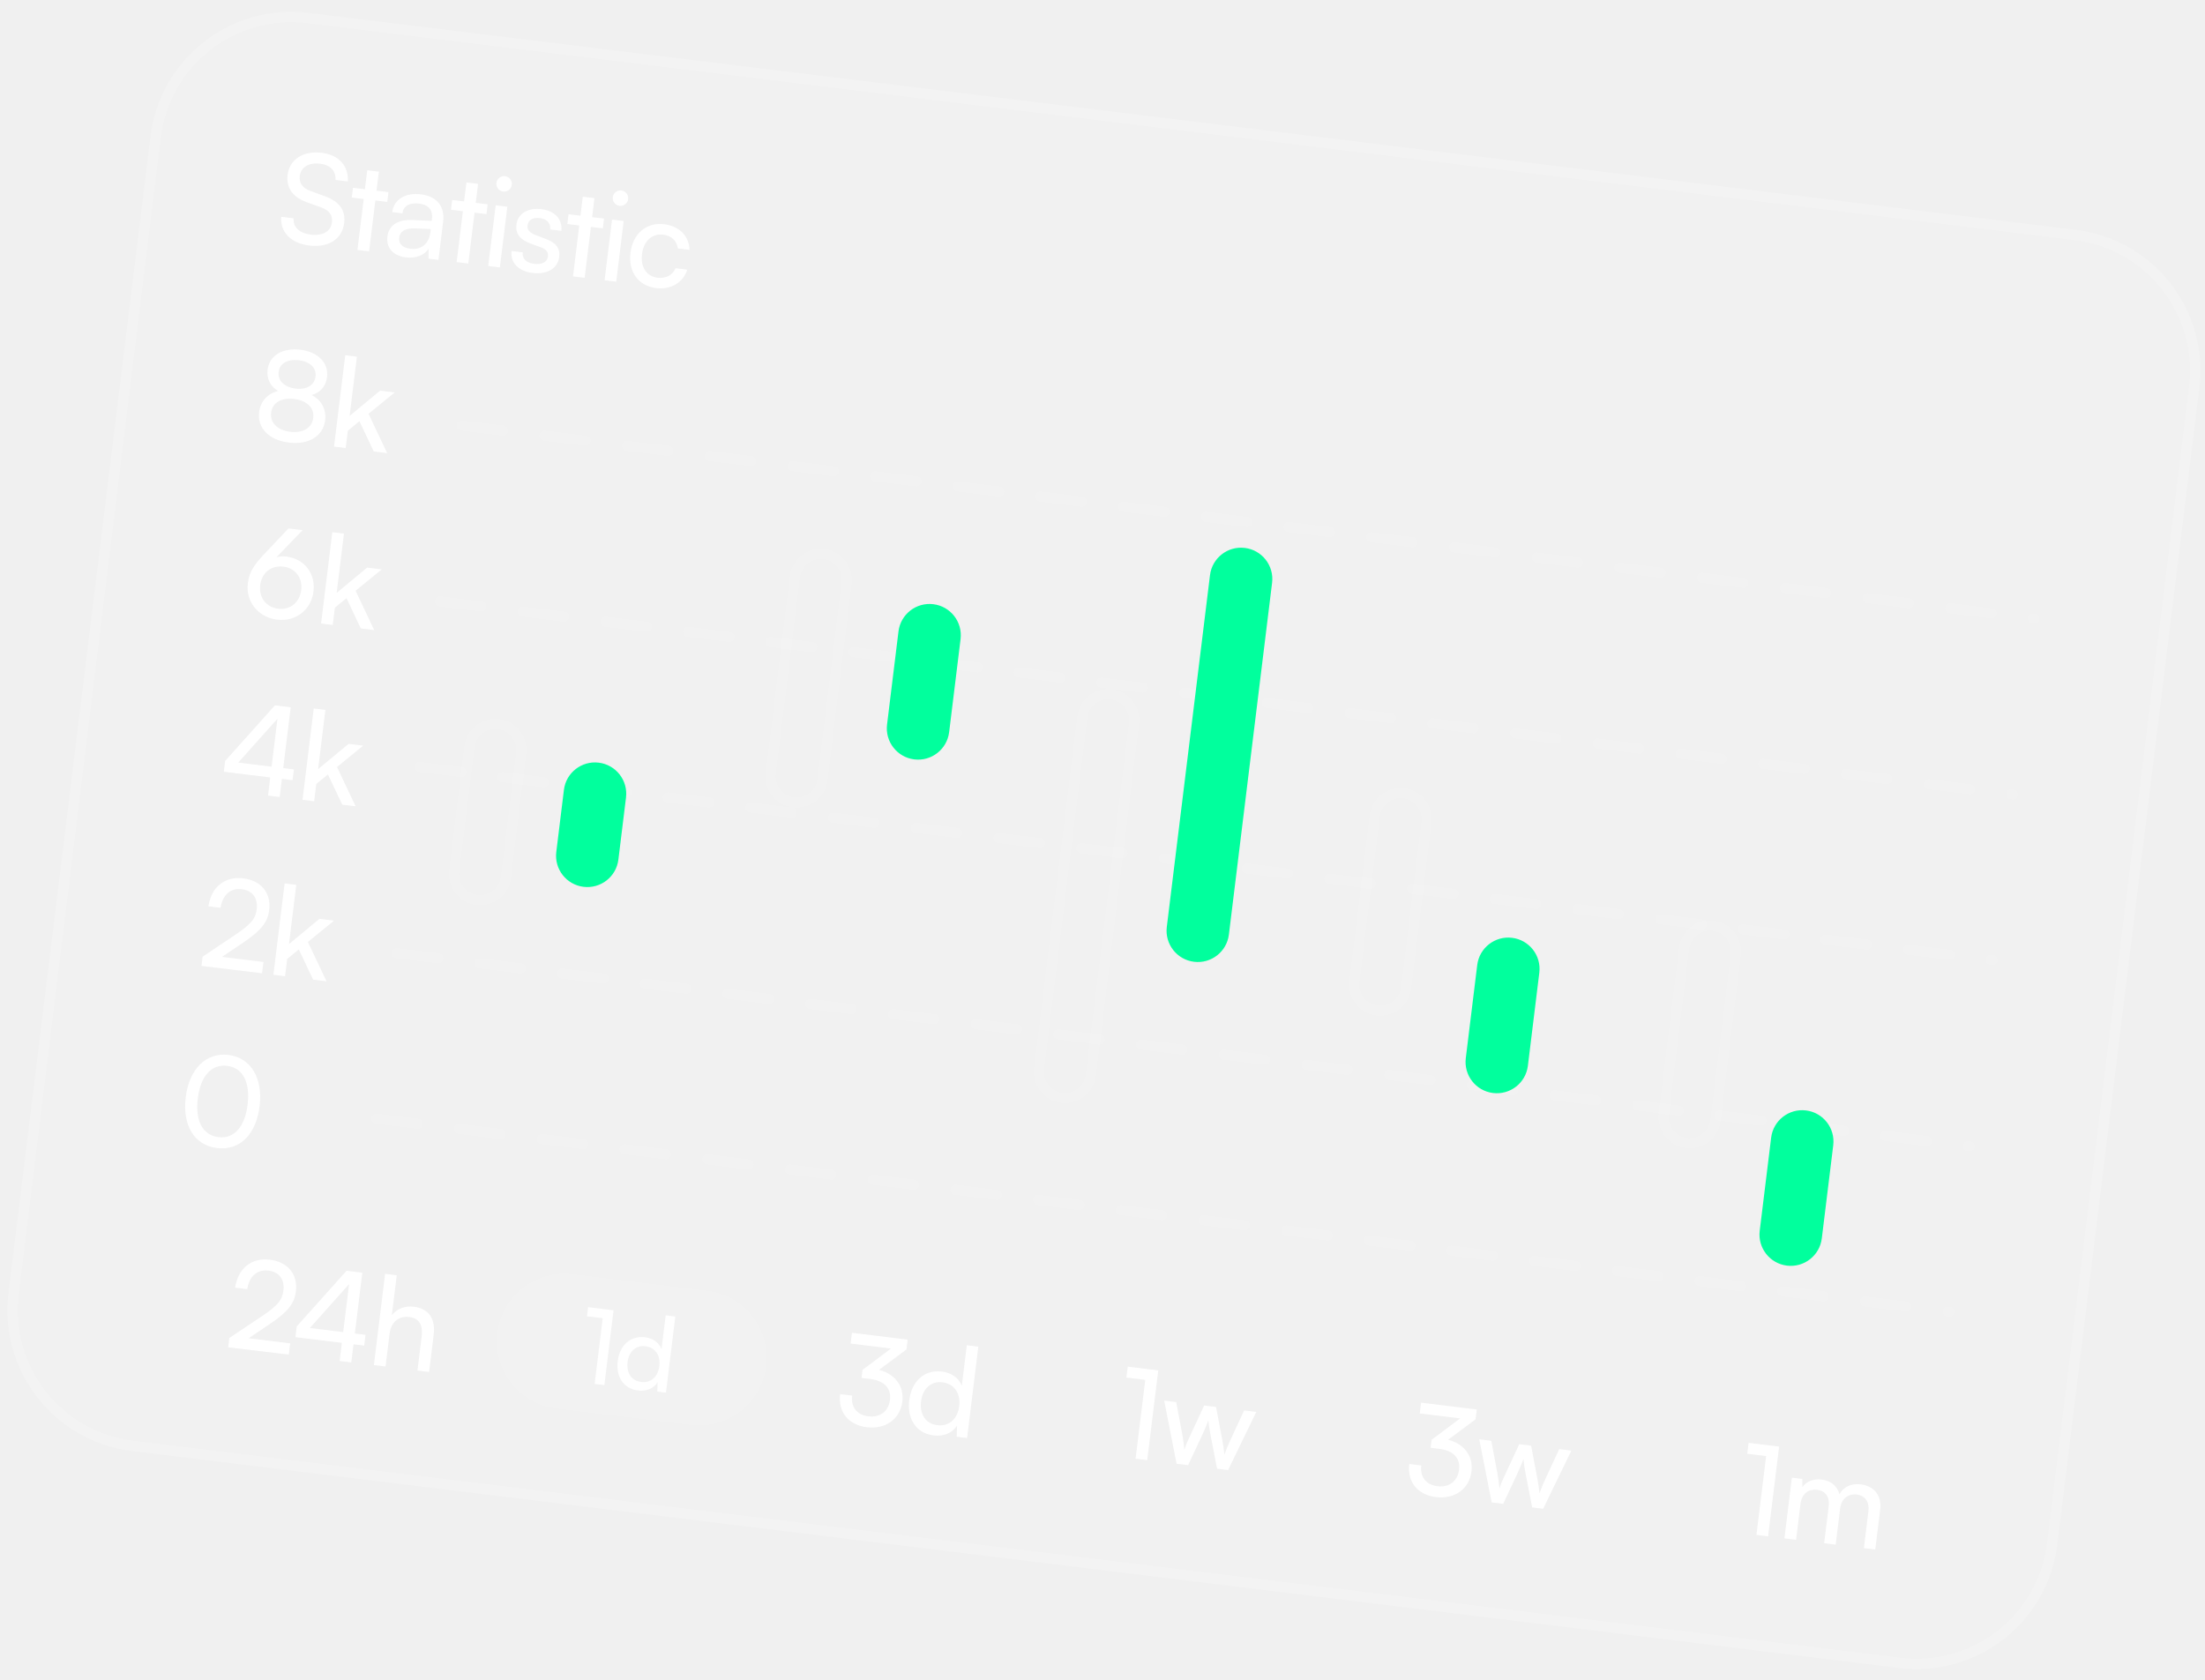
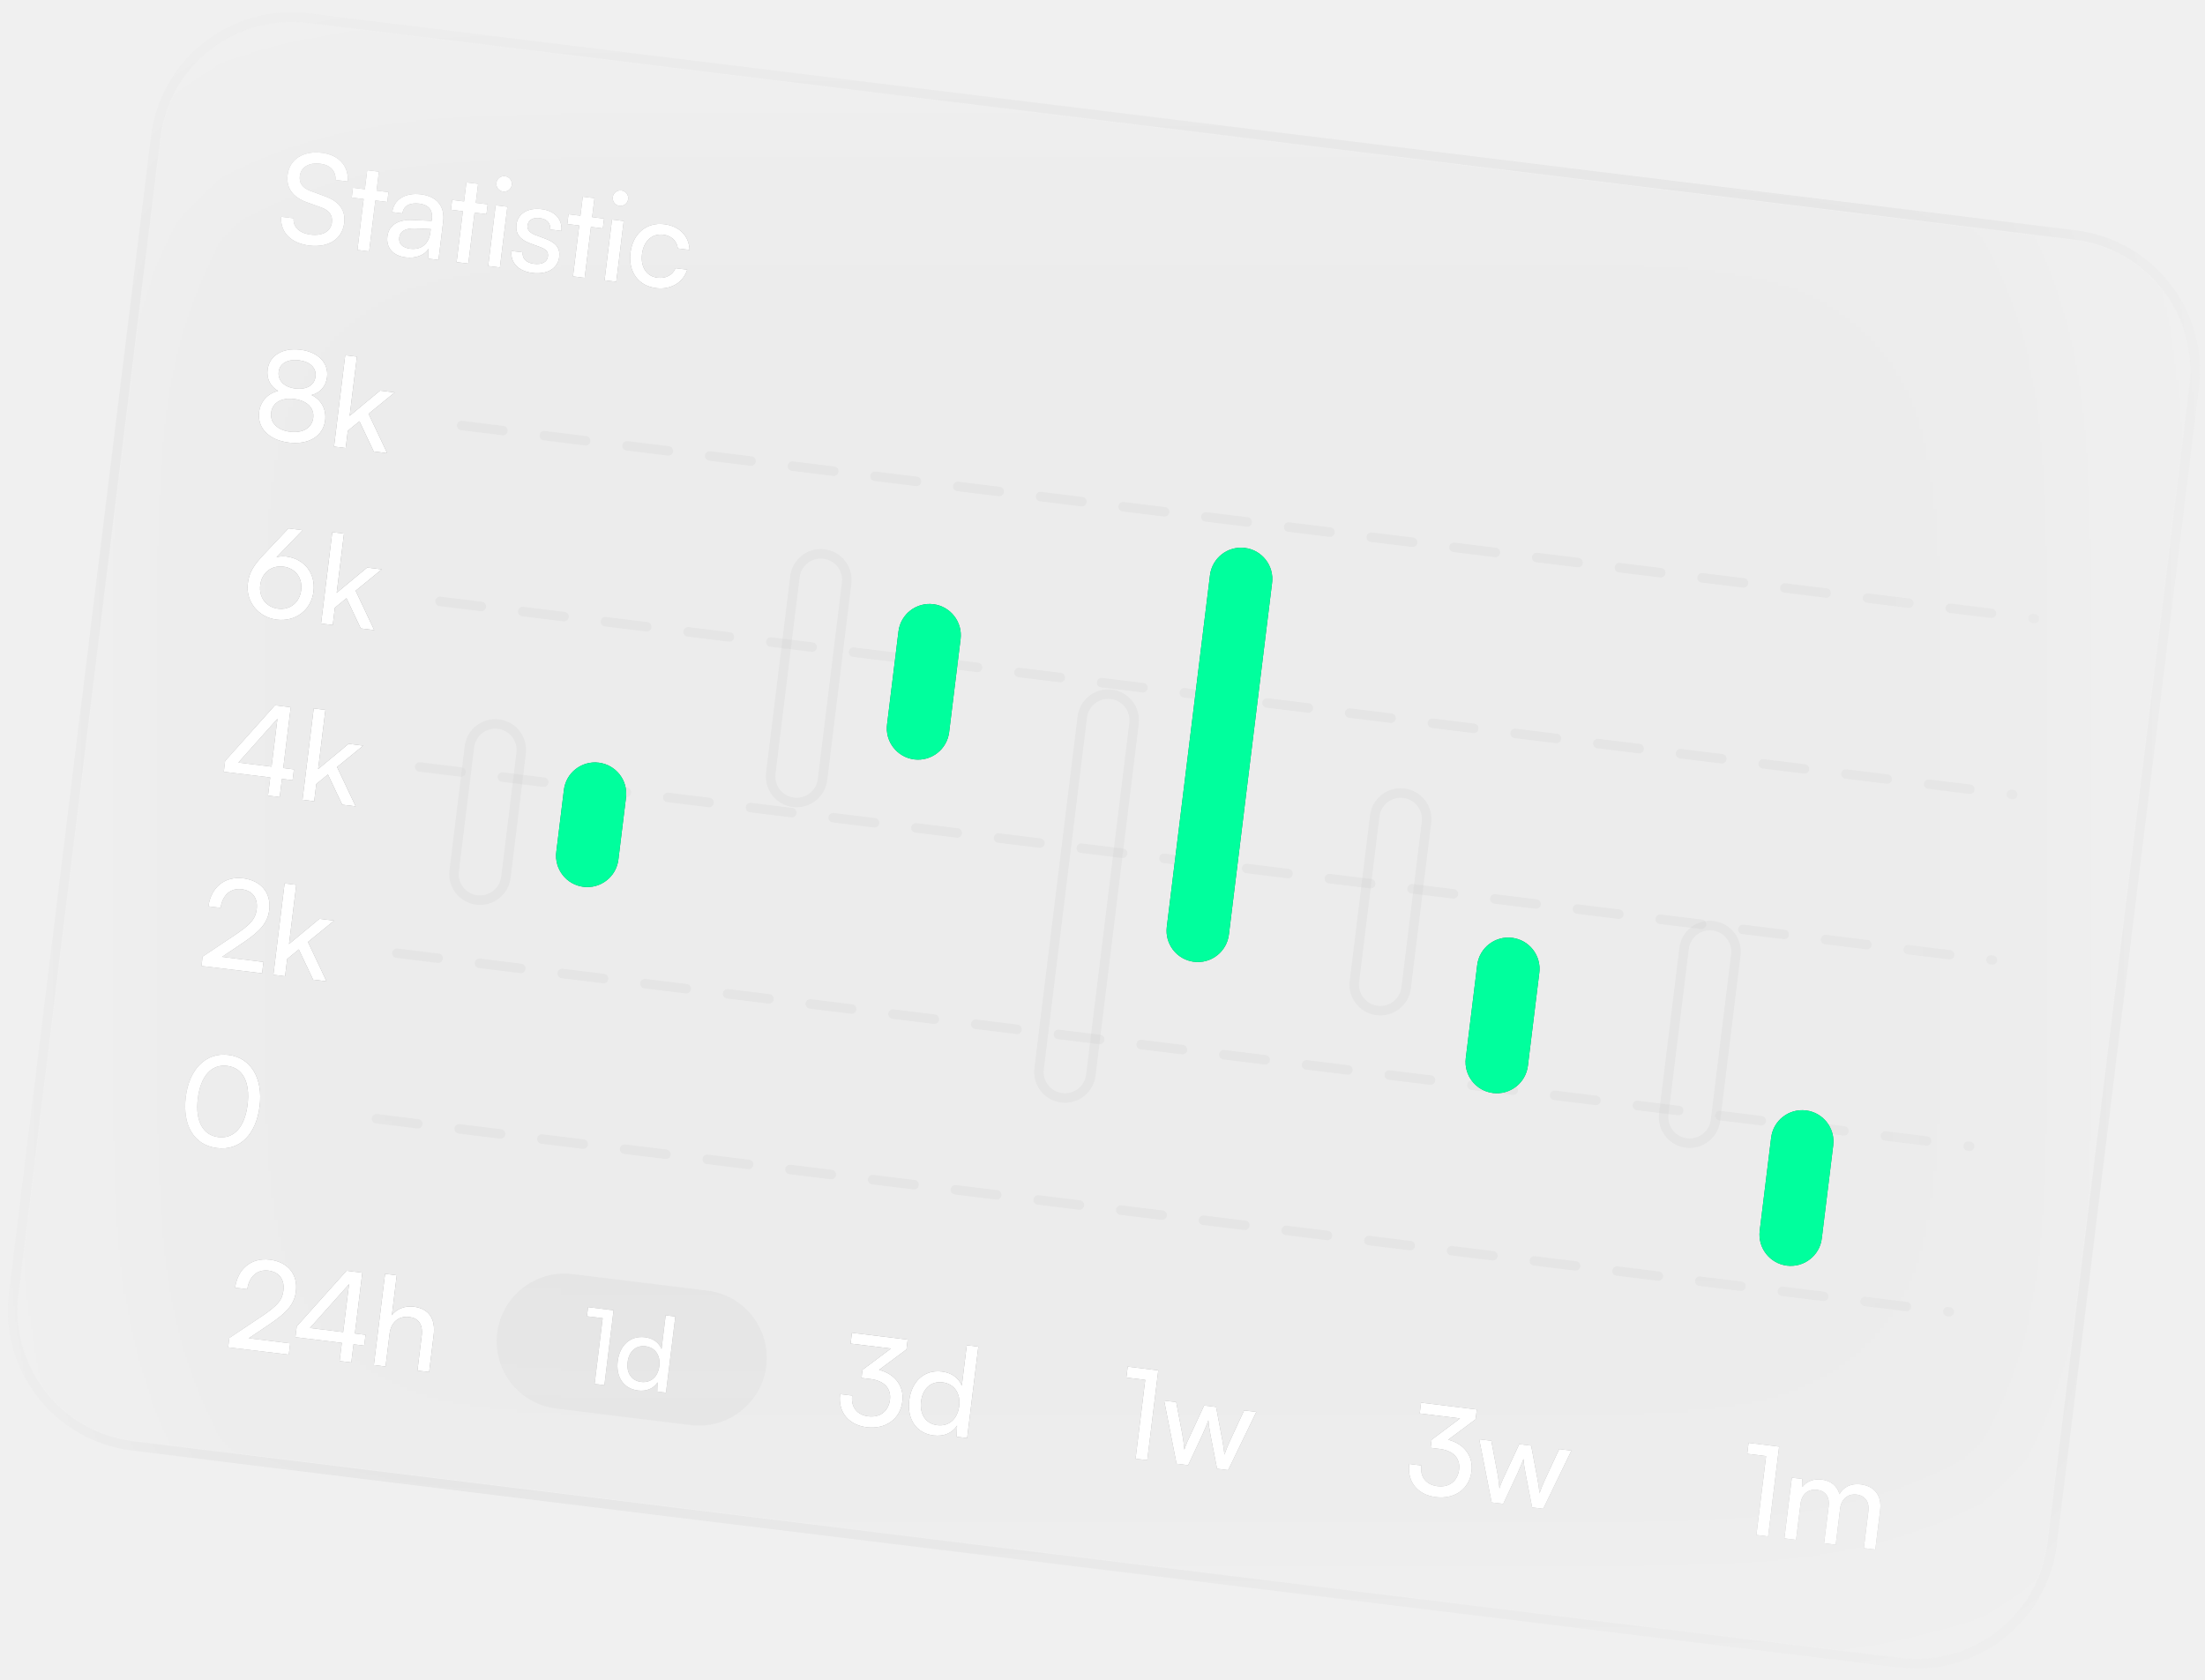
<svg xmlns="http://www.w3.org/2000/svg" width="235" height="179" viewBox="0 0 235 179" fill="none">
  <g filter="url(#filter0_b_3_850)">
    <g clip-path="url(#clip0_3_850)">
      <rect x="18.849" y="0.769" width="217.775" height="152.22" rx="14" transform="rotate(7 18.8485 0.769043)" fill="white" fill-opacity="0.04" />
      <path d="M30.652 18.634C30.854 16.993 32.314 16.044 34.286 16.286C36.112 16.51 37.165 17.674 37.067 19.341L35.757 19.18C35.808 18.219 35.201 17.581 34.13 17.449C32.925 17.301 32.07 17.814 31.954 18.754C31.86 19.521 32.24 20.038 33.114 20.36L34.643 20.924C36.161 21.473 36.851 22.418 36.685 23.768C36.474 25.488 35.002 26.422 32.964 26.172C31.019 25.933 29.847 24.755 29.969 23.104L31.293 23.267C31.207 24.183 31.903 24.86 33.107 25.008C34.378 25.163 35.258 24.667 35.375 23.714C35.468 22.96 35.116 22.433 34.229 22.109L32.698 21.559C31.18 21.009 30.483 20.011 30.652 18.634ZM39.338 26.793L38.094 26.641L38.76 21.215L37.49 21.059L37.618 20.013L38.889 20.169L39.137 18.145L40.381 18.297L40.133 20.322L41.403 20.478L41.275 21.524L40.004 21.368L39.338 26.793ZM43.256 27.436C41.866 27.265 41.141 26.384 41.286 25.206C41.432 24.015 42.41 23.382 43.947 23.45L46.004 23.542L46.027 23.356C46.16 22.271 45.559 21.808 44.685 21.701C43.64 21.572 42.987 21.962 42.892 22.743L41.806 22.61C41.972 21.26 43.193 20.51 44.86 20.715C46.461 20.911 47.443 21.891 47.228 23.638L46.729 27.701L45.67 27.571L45.666 26.509C45.245 27.21 44.301 27.564 43.256 27.436ZM43.731 26.514C44.909 26.658 45.718 25.978 45.868 24.761L45.91 24.417L44.239 24.346C43.128 24.317 42.626 24.685 42.548 25.32C42.464 26.009 42.924 26.414 43.731 26.514ZM49.91 28.091L48.666 27.939L49.332 22.513L48.062 22.357L48.19 21.311L49.461 21.468L49.709 19.443L50.953 19.595L50.705 21.62L51.975 21.776L51.847 22.822L50.576 22.666L49.91 28.091ZM53.624 20.42C53.174 20.365 52.849 19.949 52.904 19.499C52.961 19.036 53.376 18.724 53.825 18.779C54.276 18.835 54.602 19.238 54.545 19.701C54.49 20.151 54.074 20.476 53.624 20.42ZM52.032 28.352L52.827 21.881L54.071 22.034L53.276 28.505L52.032 28.352ZM54.519 26.75L55.71 26.896C55.629 27.558 56.083 28.017 56.903 28.117C57.777 28.225 58.324 27.929 58.397 27.334C58.45 26.897 58.271 26.606 57.617 26.351L56.512 25.947C55.394 25.527 54.922 24.892 55.039 23.939C55.185 22.748 56.283 22.117 57.713 22.293C59.129 22.466 59.957 23.374 59.833 24.608L58.642 24.462C58.695 23.81 58.309 23.346 57.554 23.254C56.773 23.158 56.294 23.448 56.221 24.044C56.168 24.481 56.45 24.811 57.065 25.047L58.169 25.465C59.235 25.865 59.716 26.434 59.597 27.4C59.446 28.631 58.292 29.282 56.757 29.093C55.235 28.907 54.368 27.981 54.519 26.75ZM62.311 29.614L61.067 29.461L61.733 24.036L60.463 23.88L60.591 22.834L61.862 22.99L62.11 20.965L63.354 21.118L63.106 23.143L64.376 23.299L64.248 24.344L62.977 24.188L62.311 29.614ZM66.025 21.943C65.575 21.888 65.25 21.472 65.305 21.022C65.362 20.559 65.777 20.247 66.227 20.302C66.677 20.357 67.003 20.76 66.946 21.223C66.891 21.673 66.475 21.998 66.025 21.943ZM64.433 29.875L65.228 23.403L66.472 23.556L65.677 30.027L64.433 29.875ZM67.192 26.936C67.44 24.911 68.896 23.666 70.788 23.898C72.416 24.098 73.441 25.164 73.488 26.634L72.245 26.481C72.133 25.635 71.525 25.117 70.692 25.015C69.514 24.87 68.596 25.671 68.424 27.074C68.253 28.463 68.897 29.456 70.075 29.6C70.962 29.709 71.68 29.327 71.999 28.587L73.243 28.74C72.82 30.112 71.5 30.904 69.938 30.712C68.033 30.478 66.941 28.974 67.192 26.936Z" fill="white" />
      <path d="M30.776 144.389L24.317 143.61L24.439 142.617L27.849 140.336C29.561 139.189 30.077 138.594 30.203 137.575C30.35 136.371 29.75 135.572 28.599 135.431C27.421 135.286 26.548 136.052 26.354 137.412L25.057 137.252C25.349 135.206 26.809 134.029 28.755 134.268C30.674 134.503 31.762 135.819 31.536 137.658C31.368 139.022 30.575 139.905 28.701 141.166L26.504 142.642L30.924 143.185L30.776 144.389ZM38.816 143.429L37.677 143.289L37.44 145.221L36.196 145.068L36.433 143.136L31.484 142.528L31.625 141.377L36.934 135.447L38.615 135.653L37.819 142.137L38.957 142.277L38.816 143.429ZM33.028 141.549L36.575 141.985L37.202 136.876L33.028 141.549ZM41.091 145.656L39.847 145.503L41.041 135.776L42.285 135.929L41.762 140.19C42.258 139.539 43.098 139.159 44.103 139.282C45.758 139.485 46.423 140.628 46.22 142.282L45.734 146.239L44.49 146.087L44.942 142.408C45.103 141.097 44.546 140.492 43.62 140.378C42.415 140.23 41.66 141.024 41.523 142.136L41.091 145.656Z" fill="white" />
      <path d="M27.614 43.923C27.756 42.772 28.544 41.928 29.65 41.674C28.797 41.18 28.4 40.366 28.519 39.4C28.703 37.904 30.111 37.043 32.017 37.277C33.896 37.507 35.042 38.682 34.856 40.191C34.736 41.17 34.141 41.863 33.197 42.11C34.227 42.585 34.798 43.623 34.653 44.801C34.447 46.481 32.906 47.434 30.788 47.174C28.658 46.912 27.406 45.617 27.614 43.923ZM29.7 39.625C29.585 40.565 30.291 41.269 31.482 41.416C32.686 41.563 33.514 41.061 33.627 40.134C33.74 39.221 33.057 38.546 31.852 38.398C30.662 38.252 29.809 38.739 29.7 39.625ZM28.896 43.986C28.765 45.058 29.567 45.855 30.93 46.023C32.28 46.188 33.251 45.609 33.383 44.537C33.512 43.478 32.722 42.696 31.346 42.527C29.983 42.36 29.026 42.928 28.896 43.986ZM36.843 47.756L35.599 47.603L36.794 37.863L38.038 38.016L37.263 44.328L40.509 41.637L42.071 41.829L39.279 44.106L41.263 48.299L39.833 48.123L38.308 44.9L37.068 45.917L36.843 47.756Z" fill="white" />
      <path d="M28.136 59.081L30.744 56.325L32.253 56.511L29.467 59.393C29.814 59.301 30.167 59.277 30.498 59.318C32.483 59.562 33.644 61.155 33.411 63.047C33.166 65.046 31.482 66.29 29.51 66.047C27.525 65.804 26.174 64.12 26.411 62.188C26.55 61.05 26.992 60.298 28.136 59.081ZM27.733 62.363C27.572 63.674 28.356 64.724 29.653 64.883C30.924 65.039 31.939 64.21 32.1 62.9C32.261 61.59 31.474 60.553 30.204 60.397C28.907 60.237 27.893 61.053 27.733 62.363ZM35.463 66.617L34.219 66.464L35.415 56.724L36.659 56.877L35.883 63.19L39.129 60.498L40.691 60.69L37.899 62.967L39.883 67.16L38.453 66.984L36.928 63.761L35.688 64.778L35.463 66.617Z" fill="white" />
      <path d="M31.184 83.161L30.046 83.021L29.808 84.954L28.564 84.801L28.802 82.869L23.852 82.261L23.993 81.11L29.302 75.179L30.983 75.386L30.187 81.87L31.325 82.01L31.184 83.161ZM25.396 81.282L28.943 81.717L29.57 76.609L25.396 81.282ZM33.484 85.405L32.24 85.252L33.436 75.512L34.68 75.665L33.905 81.977L37.15 79.286L38.712 79.478L35.92 81.755L37.904 85.948L36.475 85.772L34.949 82.549L33.71 83.565L33.484 85.405Z" fill="white" />
      <path d="M27.931 103.74L21.472 102.96L21.593 101.968L25.004 99.686C26.716 98.54 27.232 97.945 27.358 96.926C27.505 95.722 26.905 94.922 25.754 94.781C24.576 94.636 23.703 95.403 23.509 96.762L22.212 96.603C22.503 94.557 23.965 93.379 25.91 93.618C27.829 93.854 28.916 95.169 28.691 97.009C28.523 98.372 27.73 99.255 25.855 100.516L23.659 101.993L28.079 102.536L27.931 103.74ZM30.381 104.054L29.137 103.901L30.332 94.161L31.576 94.314L30.801 100.626L34.047 97.935L35.608 98.127L32.817 100.404L34.801 104.597L33.371 104.421L31.846 101.198L30.607 102.215L30.381 104.054Z" fill="white" />
      <path d="M19.796 116.936C20.16 113.971 21.942 112.148 24.351 112.444C26.746 112.738 28.034 114.938 27.67 117.903C27.305 120.88 25.593 122.672 23.132 122.369C20.657 122.065 19.43 119.913 19.796 116.936ZM21.08 117.093C20.791 119.449 21.594 120.998 23.275 121.205C24.956 121.411 26.097 120.101 26.386 117.745C26.679 115.363 25.888 113.815 24.208 113.609C22.527 113.402 21.372 114.711 21.08 117.093Z" fill="white" />
      <rect x="53.87" y="134.924" width="28.889" height="14.444" rx="7.222" transform="rotate(7 53.8705 134.924)" fill="white" fill-opacity="0.1" />
      <path d="M64.234 140.507L62.557 140.301L62.677 139.33L65.39 139.663L64.411 147.637L63.374 147.51L64.234 140.507ZM68.003 148.212C66.437 148.02 65.632 146.735 65.834 145.091C66.037 143.437 67.146 142.342 68.745 142.538C69.572 142.64 70.222 143.089 70.505 143.795L70.946 140.2L71.972 140.326L70.975 148.443L70.049 148.329L70.081 147.337C69.638 148.032 68.864 148.318 68.003 148.212ZM68.328 147.301C69.387 147.431 70.133 146.727 70.272 145.603C70.407 144.5 69.854 143.626 68.795 143.496C67.737 143.366 67.021 144.084 66.886 145.187C66.749 146.301 67.269 147.171 68.328 147.301Z" fill="white" />
      <path d="M92.769 146.99L91.817 146.873L91.922 146.013L94.955 143.739L90.654 143.211L90.796 142.06L96.737 142.789L96.609 143.835L93.682 146.014C95.285 146.412 96.381 147.662 96.17 149.382C95.933 151.314 94.326 152.366 92.38 152.128C90.501 151.897 89.293 150.58 89.536 148.595L90.82 148.752C90.667 149.996 91.346 150.818 92.55 150.966C93.794 151.119 94.698 150.424 94.85 149.193C94.991 148.042 94.291 147.177 92.769 146.99ZM99.505 153.002C97.626 152.772 96.66 151.229 96.902 149.257C97.146 147.272 98.476 145.958 100.395 146.194C101.387 146.315 102.167 146.854 102.506 147.702L103.036 143.388L104.267 143.539L103.071 153.279L101.959 153.143L101.998 151.952C101.466 152.786 100.537 153.129 99.505 153.002ZM99.894 151.908C101.165 152.064 102.061 151.221 102.227 149.871C102.389 148.547 101.725 147.499 100.455 147.343C99.185 147.187 98.326 148.049 98.164 149.372C98 150.709 98.624 151.752 99.894 151.908Z" fill="white" />
      <path d="M122.056 147.08L120.045 146.833L120.188 145.669L123.443 146.068L122.269 155.636L121.025 155.484L122.056 147.08ZM125.395 156.02L124.072 149.289L125.356 149.447L126.015 152.94C126.102 153.434 126.174 153.94 126.224 154.524C126.399 153.967 126.638 153.446 126.836 153.04L128.334 149.812L129.604 149.968L130.263 153.461C130.33 153.792 130.449 154.572 130.498 155.048C130.667 154.545 130.842 154.11 131.097 153.564L132.595 150.335L133.892 150.495L130.887 156.695L129.709 156.55L129.01 152.945C128.878 152.27 128.807 151.751 128.785 151.386C128.68 151.695 128.509 152.104 128.175 152.856L126.626 156.171L125.395 156.02Z" fill="white" />
      <path d="M153.424 154.438L152.471 154.321L152.577 153.461L155.61 151.187L151.309 150.659L151.45 149.507L157.392 150.237L157.264 151.282L154.337 153.462C155.94 153.86 157.036 155.11 156.825 156.83C156.587 158.762 154.981 159.814 153.035 159.575C151.156 159.345 149.947 158.028 150.191 156.043L151.475 156.2C151.322 157.444 152 158.266 153.205 158.414C154.449 158.567 155.353 157.872 155.504 156.641C155.646 155.49 154.946 154.625 153.424 154.438ZM158.975 160.143L157.652 153.412L158.936 153.57L159.595 157.063C159.682 157.557 159.754 158.063 159.803 158.647C159.979 158.091 160.218 157.569 160.415 157.164L161.913 153.935L163.184 154.091L163.843 157.584C163.91 157.915 164.029 158.695 164.078 159.172C164.247 158.668 164.422 158.233 164.677 157.687L166.175 154.459L167.472 154.618L164.467 160.818L163.289 160.673L162.59 157.068C162.458 156.393 162.387 155.874 162.365 155.509C162.26 155.818 162.089 156.227 161.755 156.979L160.206 160.295L158.975 160.143Z" fill="white" />
      <path d="M188.225 155.205L186.214 154.958L186.357 153.793L189.612 154.193L188.437 163.761L187.193 163.608L188.225 155.205ZM191.418 164.127L190.174 163.974L190.969 157.503L192.081 157.639L192.096 158.501C192.501 157.933 193.241 157.594 194.155 157.706C195.16 157.83 195.813 158.42 196.045 159.268C196.448 158.498 197.291 158.091 198.297 158.215C199.779 158.397 200.565 159.433 200.381 160.929L199.861 165.164L198.644 165.014L199.127 161.084C199.252 160.065 198.754 159.413 197.881 159.305C196.941 159.19 196.238 159.775 196.111 160.808L195.64 164.645L194.409 164.494L194.893 160.551C195.018 159.532 194.531 158.907 193.657 158.8C192.718 158.685 192.016 159.257 191.89 160.289L191.418 164.127Z" fill="white" />
-       <path d="M49.196 45.355L216.824 65.937" stroke="white" stroke-opacity="0.1" stroke-width="1.111" stroke-linecap="round" stroke-dasharray="4.44 4.44" />
-       <path d="M46.894 64.103L214.522 84.685" stroke="white" stroke-opacity="0.1" stroke-width="1.111" stroke-linecap="round" stroke-dasharray="4.44 4.44" />
-       <path d="M44.727 81.748L212.355 102.33" stroke="white" stroke-opacity="0.1" stroke-width="1.111" stroke-linecap="round" stroke-dasharray="4.44 4.44" />
-       <path d="M42.29 101.598L209.918 122.18" stroke="white" stroke-opacity="0.1" stroke-width="1.111" stroke-linecap="round" stroke-dasharray="4.44 4.44" />
-       <path d="M40.124 119.243L207.751 139.825" stroke="white" stroke-opacity="0.1" stroke-width="1.111" stroke-linecap="round" stroke-dasharray="4.44 4.44" />
-       <rect x="50.367" y="76.843" width="5.555" height="18.889" rx="2.778" transform="rotate(7 50.3674 76.8427)" stroke="white" stroke-opacity="0.1" stroke-width="1.111" />
-       <rect x="85.057" y="58.713" width="5.555" height="26.666" rx="2.778" transform="rotate(7 85.0571 58.7133)" stroke="white" stroke-opacity="0.1" stroke-width="1.111" />
-       <rect x="115.685" y="73.668" width="5.555" height="43.333" rx="2.778" transform="rotate(7 115.685 73.6684)" stroke="white" stroke-opacity="0.1" stroke-width="1.111" />
-       <rect x="146.854" y="84.212" width="5.555" height="23.333" rx="2.778" transform="rotate(7 146.854 84.2124)" stroke="white" stroke-opacity="0.1" stroke-width="1.111" />
-       <rect x="179.822" y="98.335" width="5.555" height="23.333" rx="2.778" transform="rotate(7 179.822 98.3354)" stroke="white" stroke-opacity="0.1" stroke-width="1.111" />
+       <path d="M49.196 45.355L216.824 65.937" stroke="white" stroke-opacity="0.1" strokeWidth="1.111" stroke-linecap="round" stroke-dasharray="4.44 4.44" />
+       <path d="M46.894 64.103L214.522 84.685" stroke="white" stroke-opacity="0.1" strokeWidth="1.111" stroke-linecap="round" stroke-dasharray="4.44 4.44" />
+       <path d="M44.727 81.748L212.355 102.33" stroke="white" stroke-opacity="0.1" strokeWidth="1.111" stroke-linecap="round" stroke-dasharray="4.44 4.44" />
+       <path d="M42.29 101.598L209.918 122.18" stroke="white" stroke-opacity="0.1" strokeWidth="1.111" stroke-linecap="round" stroke-dasharray="4.44 4.44" />
+       <path d="M40.124 119.243L207.751 139.825" stroke="white" stroke-opacity="0.1" strokeWidth="1.111" stroke-linecap="round" stroke-dasharray="4.44 4.44" />
+       <rect x="50.367" y="76.843" width="5.555" height="18.889" rx="2.778" transform="rotate(7 50.3674 76.8427)" stroke="white" stroke-opacity="0.1" strokeWidth="1.111" />
+       <rect x="85.057" y="58.713" width="5.555" height="26.666" rx="2.778" transform="rotate(7 85.0571 58.7133)" stroke="white" stroke-opacity="0.1" strokeWidth="1.111" />
+       <rect x="115.685" y="73.668" width="5.555" height="43.333" rx="2.778" transform="rotate(7 115.685 73.6684)" stroke="white" stroke-opacity="0.1" strokeWidth="1.111" />
+       <rect x="146.854" y="84.212" width="5.555" height="23.333" rx="2.778" transform="rotate(7 146.854 84.2124)" stroke="white" stroke-opacity="0.1" strokeWidth="1.111" />
+       <rect x="179.822" y="98.335" width="5.555" height="23.333" rx="2.778" transform="rotate(7 179.822 98.3354)" stroke="white" stroke-opacity="0.1" strokeWidth="1.111" />
      <rect x="60.506" y="80.886" width="6.667" height="13.333" rx="3.333" transform="rotate(7 60.5056 80.8862)" fill="#01FF9D" />
      <rect x="96.163" y="63.995" width="6.667" height="16.666" rx="3.333" transform="rotate(7 96.1626 63.9951)" fill="#01FF9D" />
      <rect x="157.843" y="99.555" width="6.667" height="16.666" rx="3.333" transform="rotate(7 157.843 99.5547)" fill="#01FF9D" />
      <rect x="189.168" y="117.954" width="6.667" height="16.666" rx="3.333" transform="rotate(7 189.168 117.954)" fill="#01FF9D" />
      <rect x="129.363" y="57.997" width="6.667" height="44.444" rx="3.333" transform="rotate(7 129.363 57.9966)" fill="#01FF9D" />
    </g>
-     <rect x="18.365" y="0.15" width="218.886" height="153.331" rx="14.556" transform="rotate(7 18.3648 0.149932)" stroke="white" stroke-opacity="0.2" stroke-width="1.111" />
+     <rect x="18.365" y="0.15" width="218.886" height="153.331" rx="14.556" transform="rotate(7 18.3648 0.149932)" stroke="white" stroke-opacity="0.2" strokeWidth="1.111" />
  </g>
  <defs>
-     <filter id="filter0_b_3_850" x="-249.702" y="-249.231" width="734.702" height="677.625" filterUnits="userSpaceOnUse" color-interpolation-filters="sRGB">
-       <feFlood flood-opacity="0" result="BackgroundImageFix" />
+     <filter id="filter0_b_3_850" x="-249.702" y="-249.231" width="734.702" height="677.625" filterUnits="userSpaceOnUse" colorInterpolationFilters="sRGB">
+       <feFlood floodOpacity="0" result="BackgroundImageFix" />
      <feGaussianBlur in="BackgroundImageFix" stdDeviation="125" />
      <feComposite in2="SourceAlpha" operator="in" result="effect1_backgroundBlur_3_850" />
      <feBlend mode="normal" in="SourceGraphic" in2="effect1_backgroundBlur_3_850" result="shape" />
    </filter>
    <clipPath id="clip0_3_850">
      <rect x="18.849" y="0.769" width="217.775" height="152.22" rx="14" transform="rotate(7 18.8485 0.769043)" fill="white" />
    </clipPath>
  </defs>
</svg>
